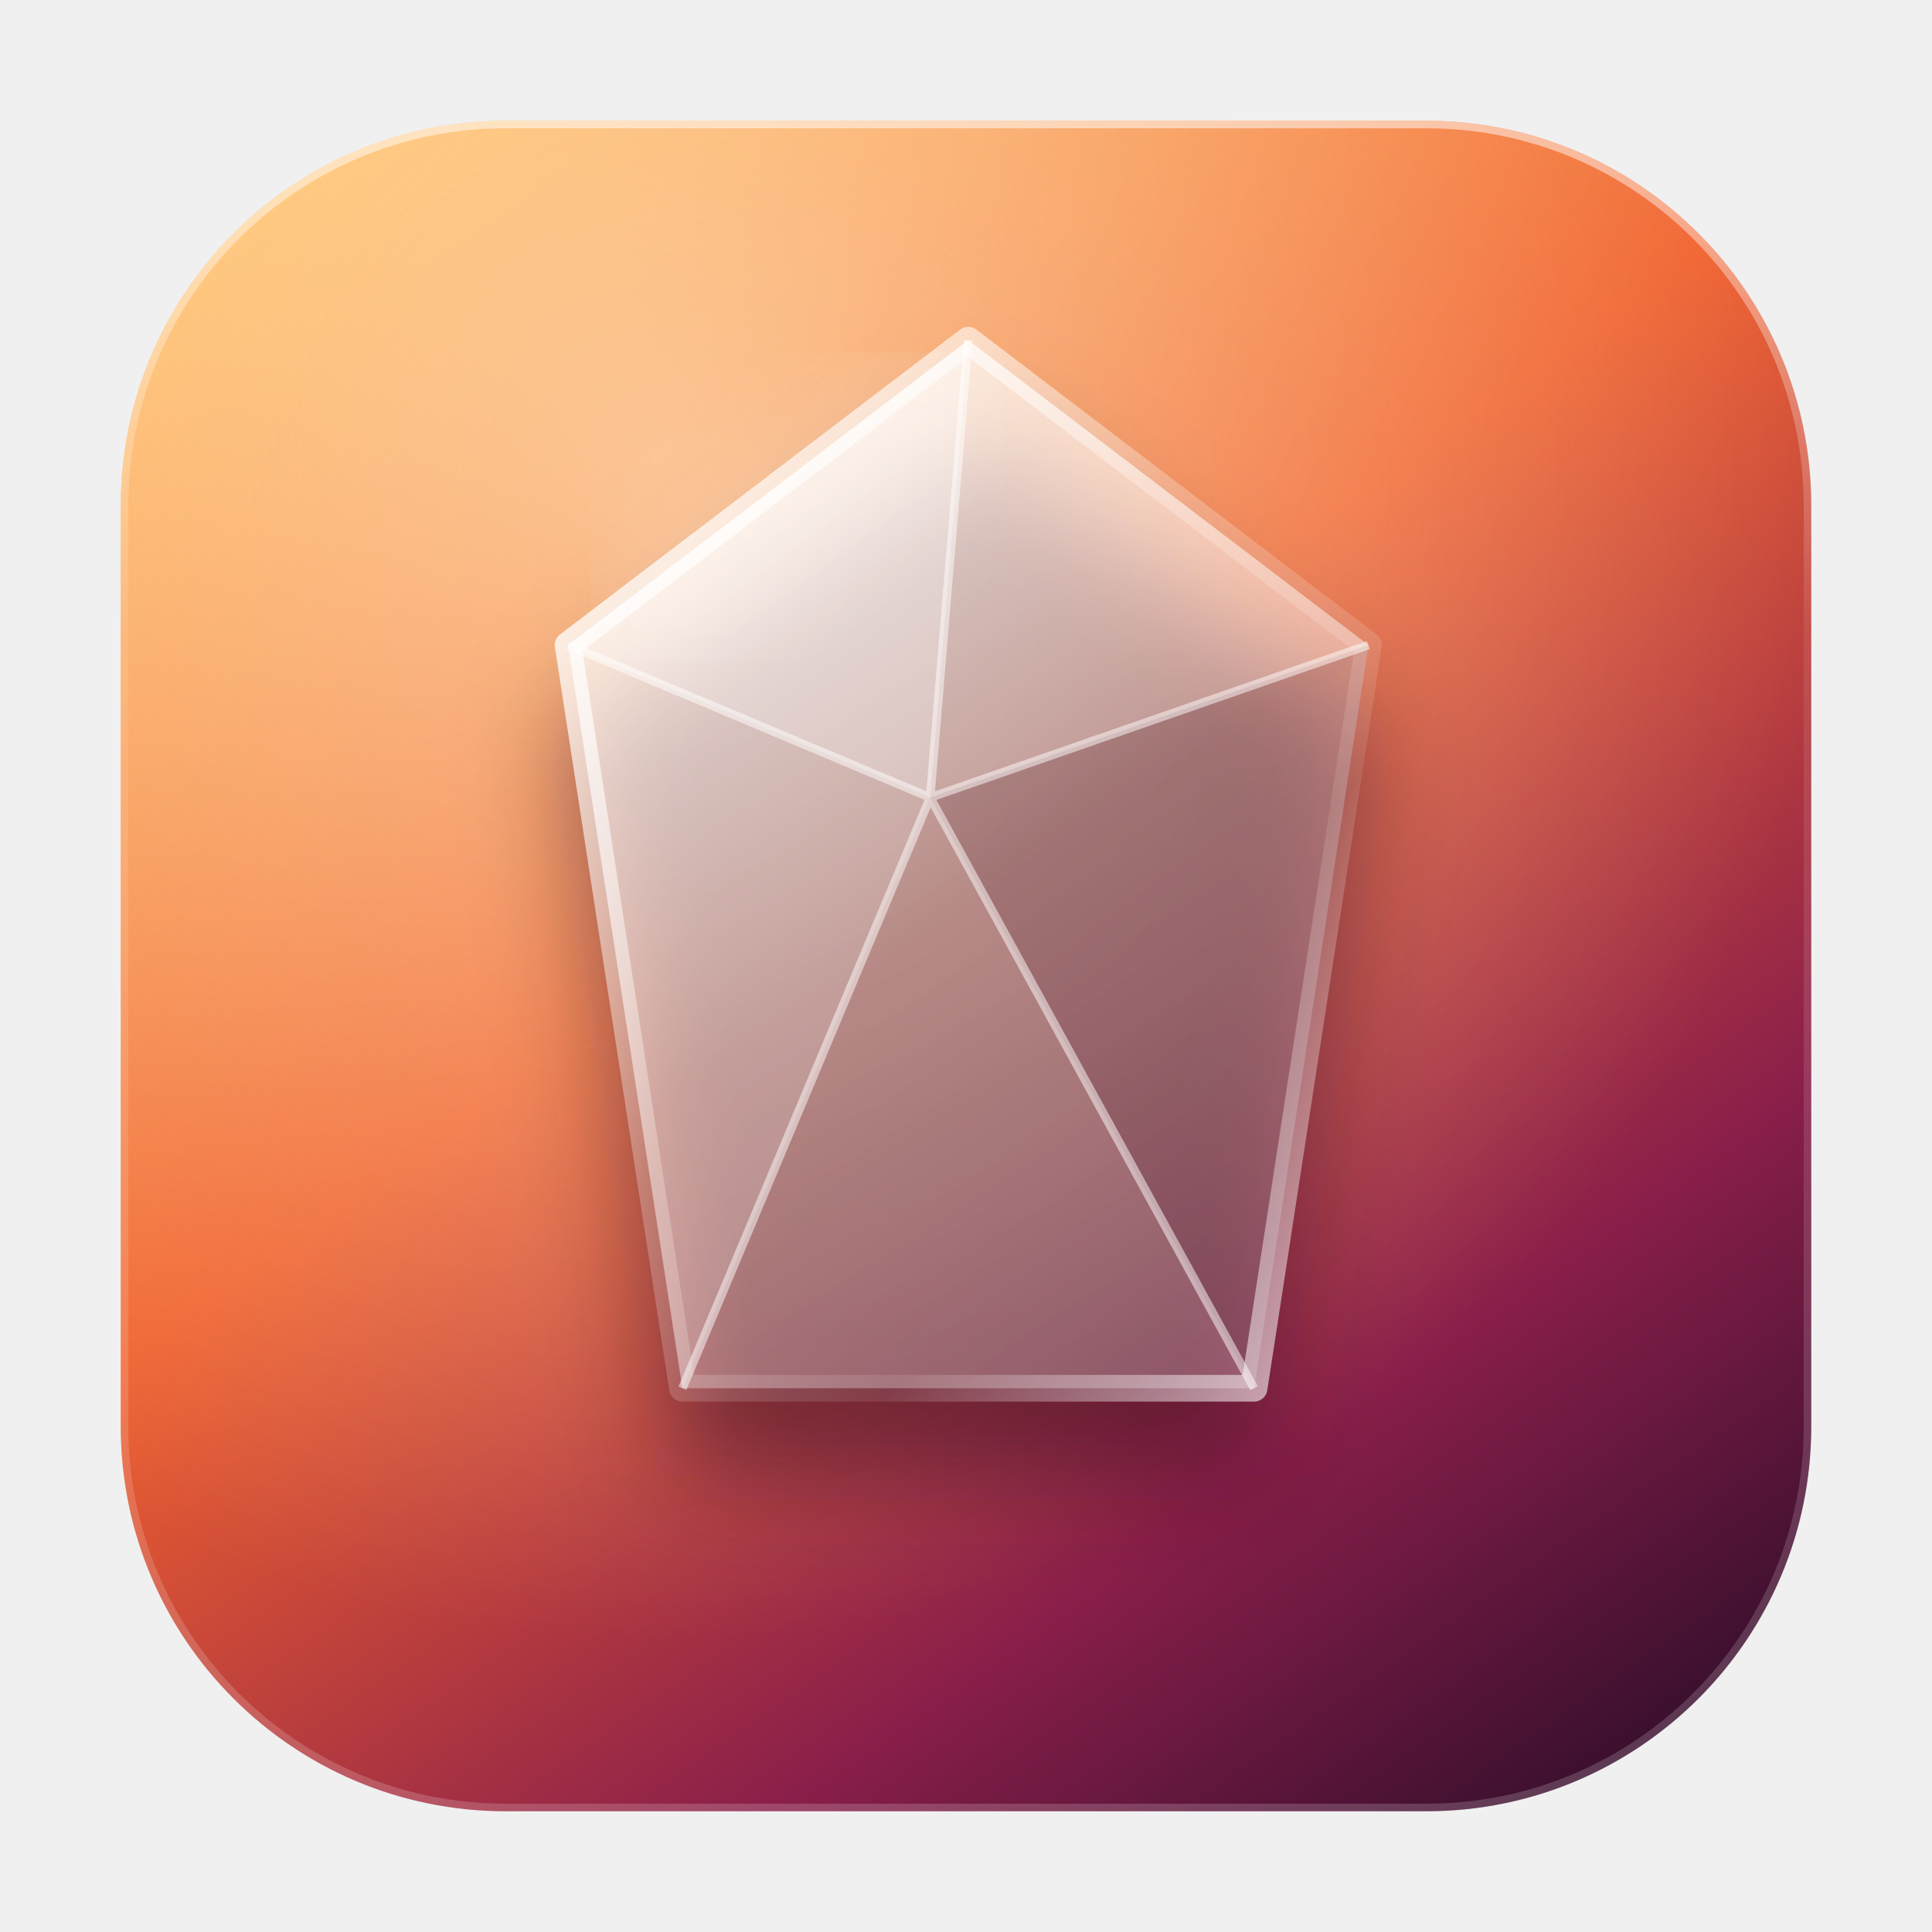
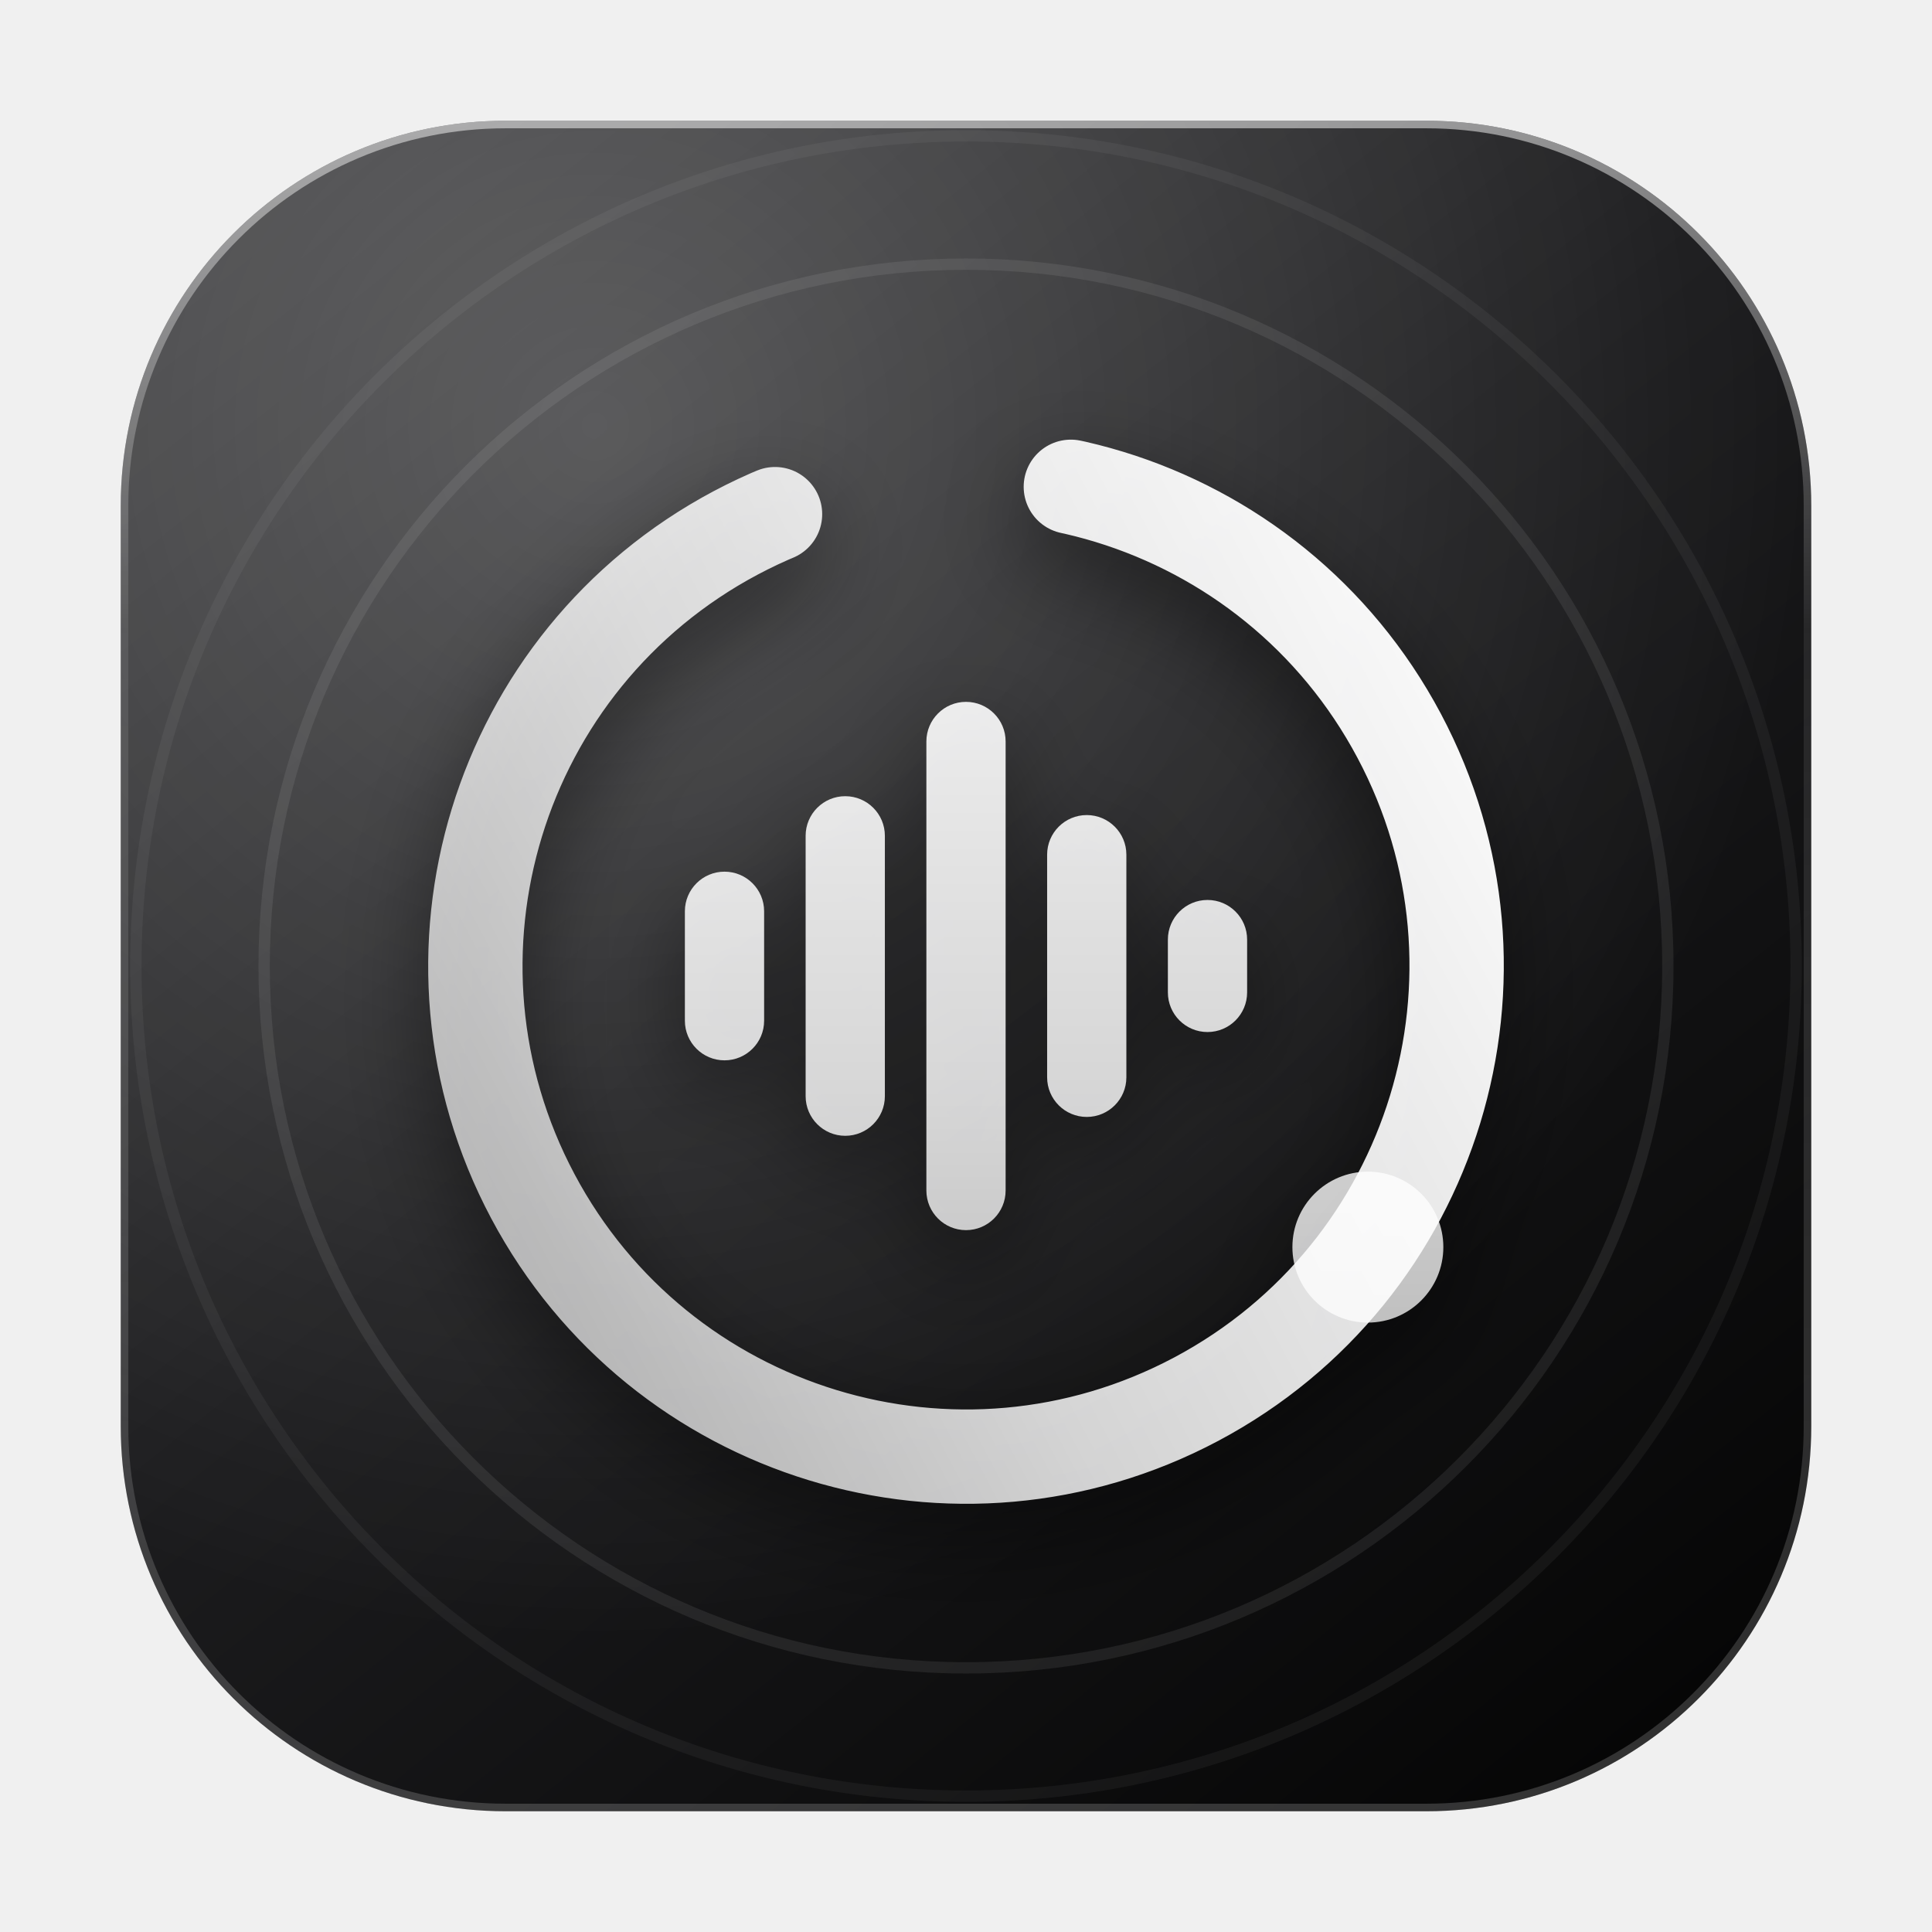
<svg xmlns="http://www.w3.org/2000/svg" viewBox="0 0 1024 1024">
  <defs>
-     <linearGradient id="bg" x1=".15" y1="0" x2=".85" y2="1">
-       <stop offset="0" stop-color="#ffb457" />
-       <stop offset=".42" stop-color="#f0612e" />
-       <stop offset=".78" stop-color="#8a1f4a" />
-       <stop offset="1" stop-color="#3a0f2e" />
+     <linearGradient id="bg" x1=".1" y1="0" x2=".9" y2="1">
+       <stop offset="0" stop-color="#3a3a3c" />
+       <stop offset=".45" stop-color="#1c1c1e" />
+       <stop offset="1" stop-color="#050505" />
    </linearGradient>
-     <radialGradient id="bloom" cx=".32" cy=".2" r=".7">
-       <stop offset="0" stop-color="#fff3d6" stop-opacity=".55" />
-       <stop offset="1" stop-color="#fff3d6" stop-opacity="0" />
+     <radialGradient id="bloom" cx=".28" cy=".18" r=".72">
+       <stop offset="0" stop-color="#ffffff" stop-opacity=".22" />
+       <stop offset="1" stop-color="#ffffff" stop-opacity="0" />
    </radialGradient>
    <linearGradient id="bodyRim" x1="0" y1="0" x2="0" y2="1">
      <stop offset="0" stop-color="#fff" stop-opacity=".5" />
      <stop offset=".3" stop-color="#fff" stop-opacity=".08" />
      <stop offset="1" stop-color="#fff" stop-opacity=".18" />
    </linearGradient>
-     <linearGradient id="glass" x1=".2" y1="0" x2=".7" y2="1">
-       <stop offset="0" stop-color="#fff" stop-opacity=".78" />
-       <stop offset=".55" stop-color="#fff" stop-opacity=".34" />
-       <stop offset="1" stop-color="#fff" stop-opacity=".22" />
-     </linearGradient>
-     <linearGradient id="rim" x1="0" y1="0" x2="1" y2="1">
-       <stop offset="0" stop-color="#fff" stop-opacity="1" />
-       <stop offset=".45" stop-color="#fff" stop-opacity=".25" />
-       <stop offset=".7" stop-color="#fff" stop-opacity=".1" />
-       <stop offset="1" stop-color="#fff" stop-opacity=".7" />
+     <linearGradient id="glass" x1="0" y1="0" x2="0" y2="64" gradientUnits="userSpaceOnUse">
+       <stop offset="0" stop-color="#fff" stop-opacity=".98" />
+       <stop offset=".6" stop-color="#fff" stop-opacity=".82" />
+       <stop offset="1" stop-color="#fff" stop-opacity=".66" />
    </linearGradient>
    <filter id="shadow" x="-60%" y="-60%" width="220%" height="220%">
-       <feGaussianBlur stdDeviation="2.8" />
-     </filter>
-     <filter id="soft" x="-10%" y="-10%" width="120%" height="120%">
-       <feGaussianBlur stdDeviation="3" />
+       <feGaussianBlur stdDeviation="2.4" />
    </filter>
    <clipPath id="body">
      <rect x="64" y="64" width="896" height="896" rx="204" />
    </clipPath>
  </defs>
  <g clip-path="url(#body)">
    <rect x="64" y="64" width="896" height="896" fill="url(#bg)" />
    <rect x="64" y="64" width="896" height="896" fill="url(#bloom)" />
-     <g transform="translate(190 150) scale(10.1)" opacity=".5">
-       <path d="M32 3 53 19l-6 39H17l-6-39z" transform="translate(0 4.5)" fill="#2a0618" filter="url(#shadow)" />
+     <circle cx="512" cy="512" r="372" fill="none" stroke="#fff" stroke-opacity=".08" stroke-width="6" />
+     <circle cx="512" cy="512" r="440" fill="none" stroke="#fff" stroke-opacity=".05" stroke-width="6" />
+     <g transform="translate(192 210) scale(10)" opacity=".45" filter="url(#shadow)">
+       <circle cx="32" cy="32" r="26" fill="none" stroke="#000000" stroke-width="5" stroke-linecap="round" pathLength="100" stroke-dasharray="84 16" transform="rotate(62 32 32)" />
+       <circle cx="53.3" cy="46.9" r="4" fill="#000000" />
+       <g fill="#000000">
+         <rect x="17.1" y="27" width="4.2" height="10" rx="2.1" />
+         <rect x="23.5" y="23" width="4.2" height="18" rx="2.1" />
+         <rect x="29.9" y="18" width="4.2" height="28" rx="2.1" />
+         <rect x="36.3" y="24" width="4.2" height="16" rx="2.1" />
+         <rect x="42.7" y="28.5" width="4.2" height="7" rx="2.1" />
+       </g>
    </g>
  </g>
  <rect x="66" y="66" width="892" height="892" rx="202" fill="none" stroke="url(#bodyRim)" stroke-width="4" />
-   <g transform="translate(190 150) scale(10.1)">
-     <path d="M32 3 53 19l-6 39H17l-6-39z" fill="url(#glass)" />
-     <path d="M32 3 30 27 11 19z" fill="#fff" fill-opacity=".42" />
-     <path d="M32 3 53 19 30 27z" fill="#fff" fill-opacity=".16" />
-     <path d="M11 19l19 8-13 31z" fill="#fff" fill-opacity=".22" />
-     <path d="M53 19 30 27l17 31z" fill="#3a0f2e" fill-opacity=".14" />
-     <path d="M30 27 17 58h30z" fill="#fff" fill-opacity=".06" />
-     <path d="M32 3 30 27M11 19l19 8 23-8M30 27 17 58M30 27l17 31" fill="none" stroke="#fff" stroke-opacity=".5" stroke-width=".45" stroke-linejoin="round" />
-     <path d="M32 3 53 19l-6 39H17l-6-39z" fill="none" stroke="url(#rim)" stroke-width="1.4" stroke-linejoin="round" />
-     <path d="M14 18.5 32 5" fill="none" stroke="#fff" stroke-width="1.3" stroke-linecap="round" opacity=".9" filter="url(#soft)" transform="scale(1)" />
+   <g transform="translate(192 192) scale(10)">
+     <circle cx="32" cy="32" r="26" fill="none" stroke="url(#glass)" stroke-width="5" stroke-linecap="round" pathLength="100" stroke-dasharray="84 16" transform="rotate(62 32 32)" />
+     <circle cx="53.3" cy="46.9" r="4" fill="url(#glass)" />
+     <g fill="url(#glass)">
+       <rect x="17.1" y="27" width="4.2" height="10" rx="2.1" />
+       <rect x="23.5" y="23" width="4.2" height="18" rx="2.1" />
+       <rect x="29.9" y="18" width="4.2" height="28" rx="2.1" />
+       <rect x="36.3" y="24" width="4.2" height="16" rx="2.1" />
+       <rect x="42.7" y="28.5" width="4.2" height="7" rx="2.1" />
+     </g>
  </g>
</svg>
